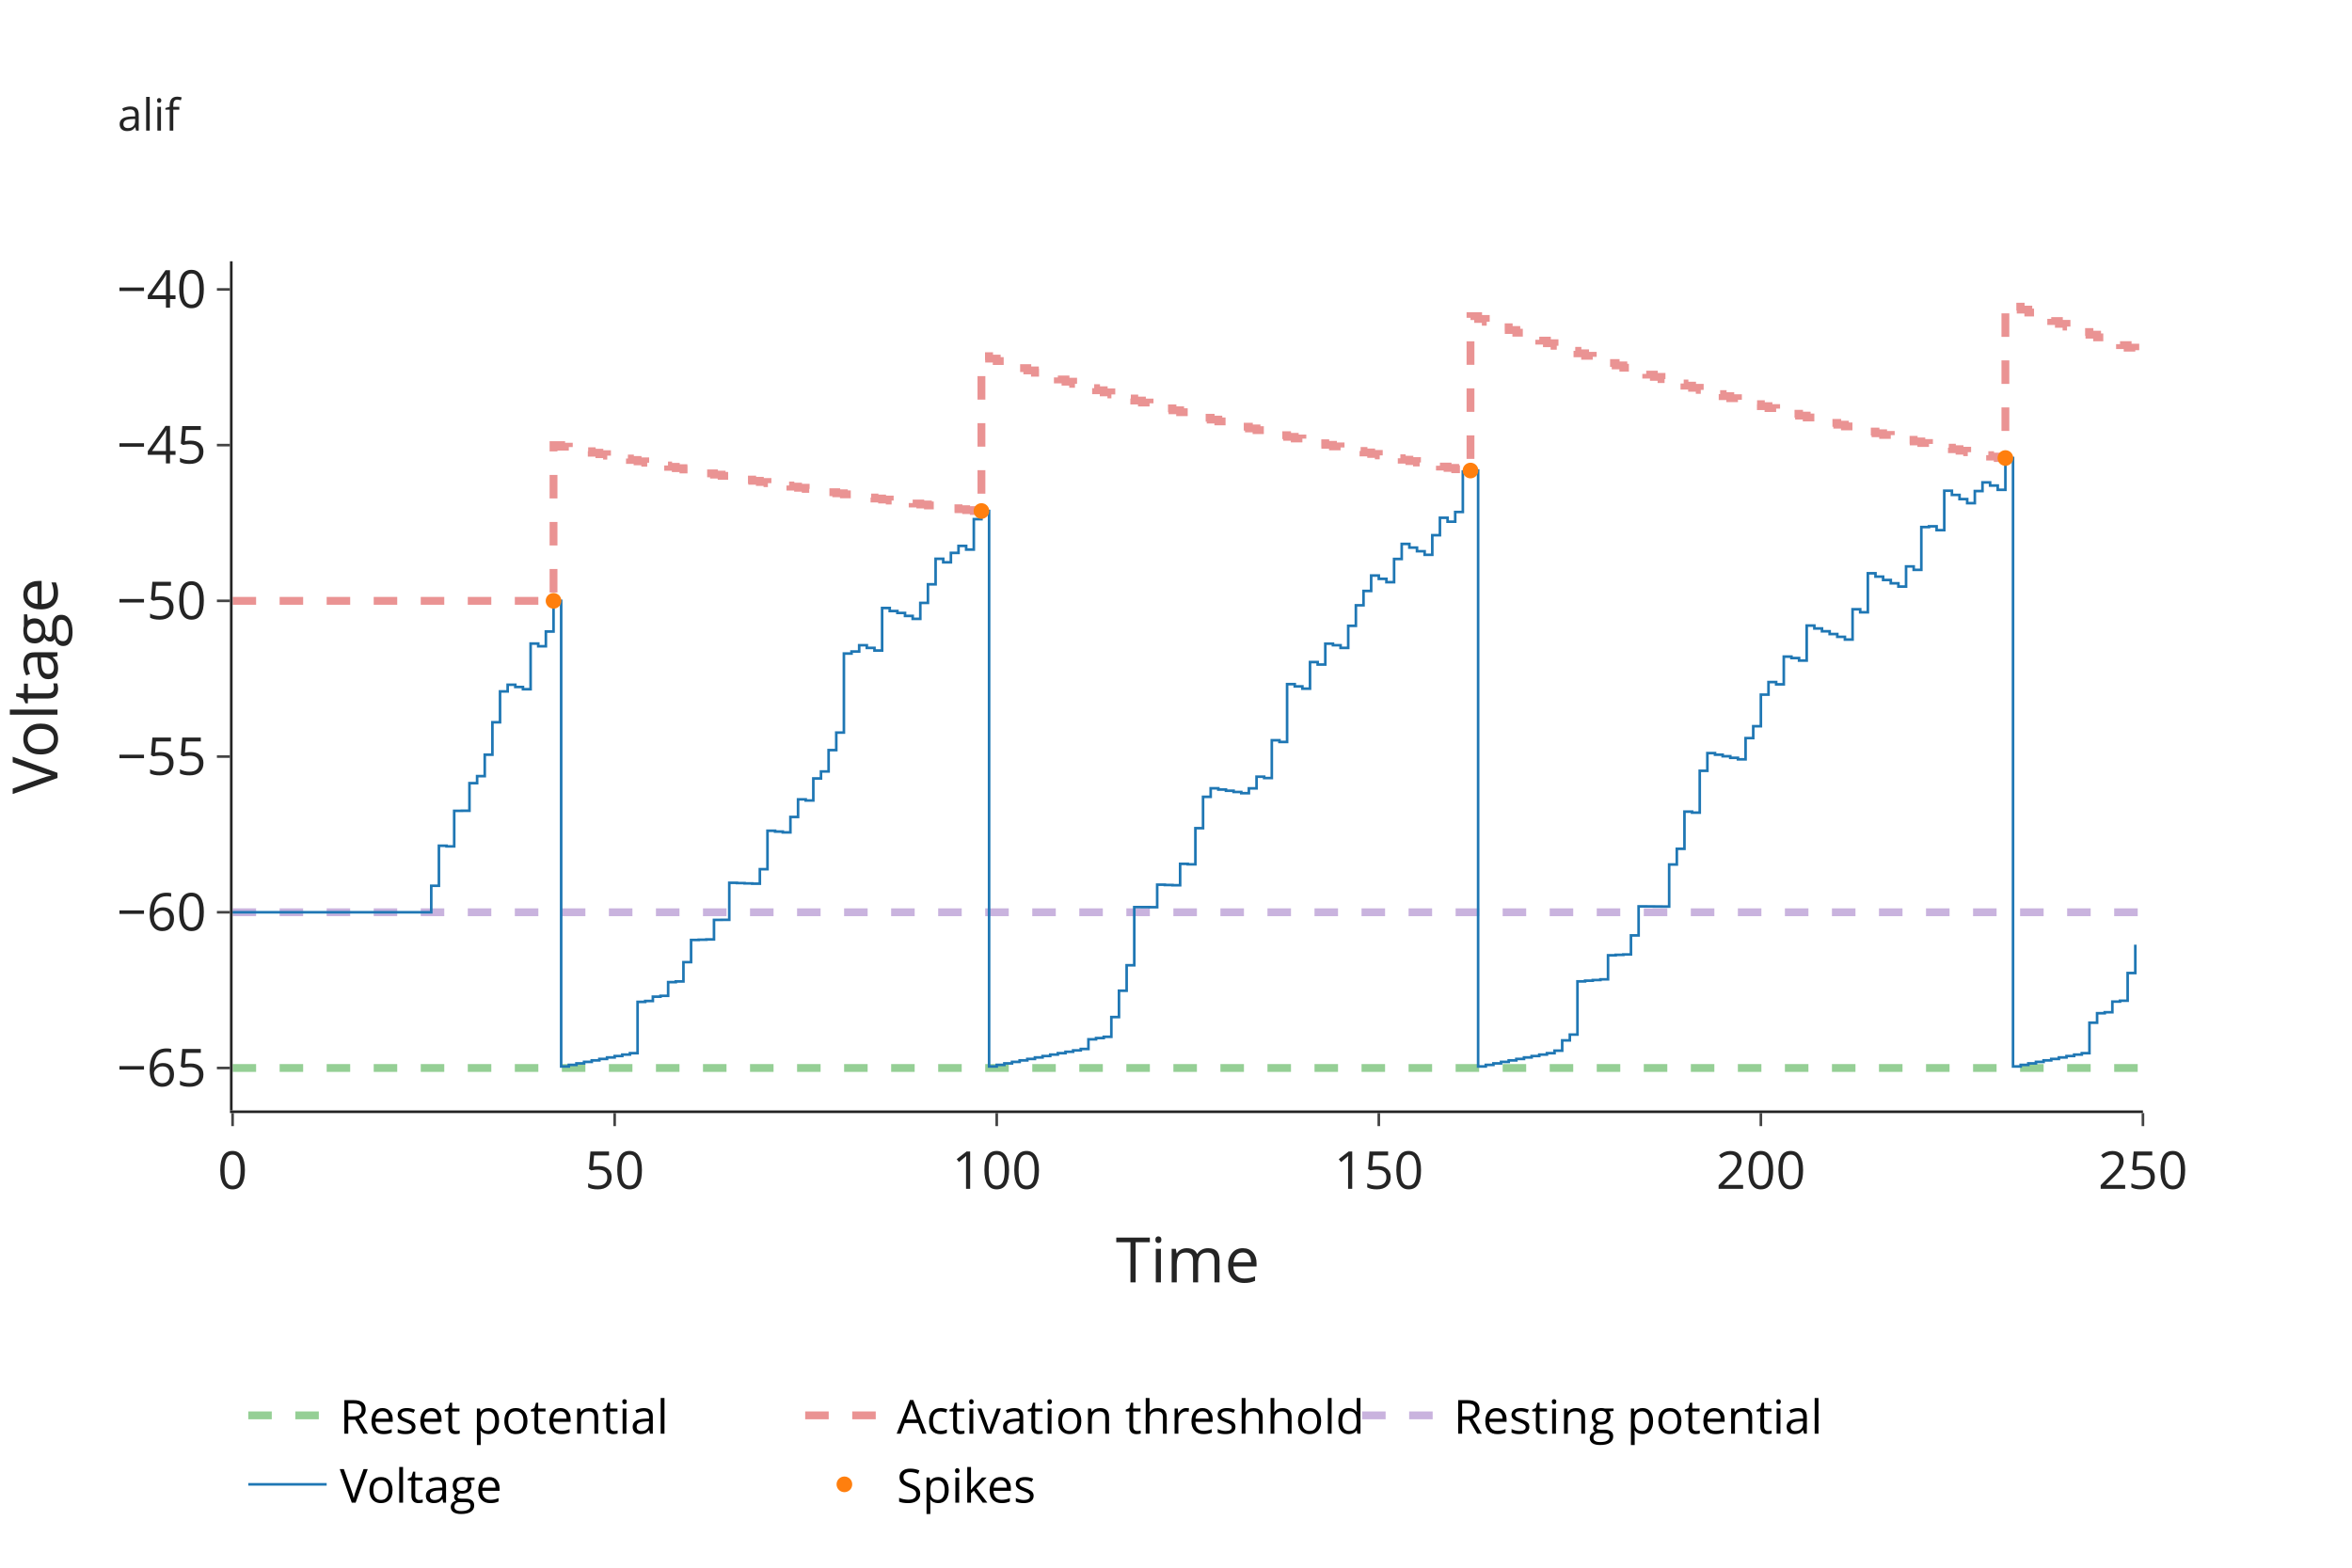
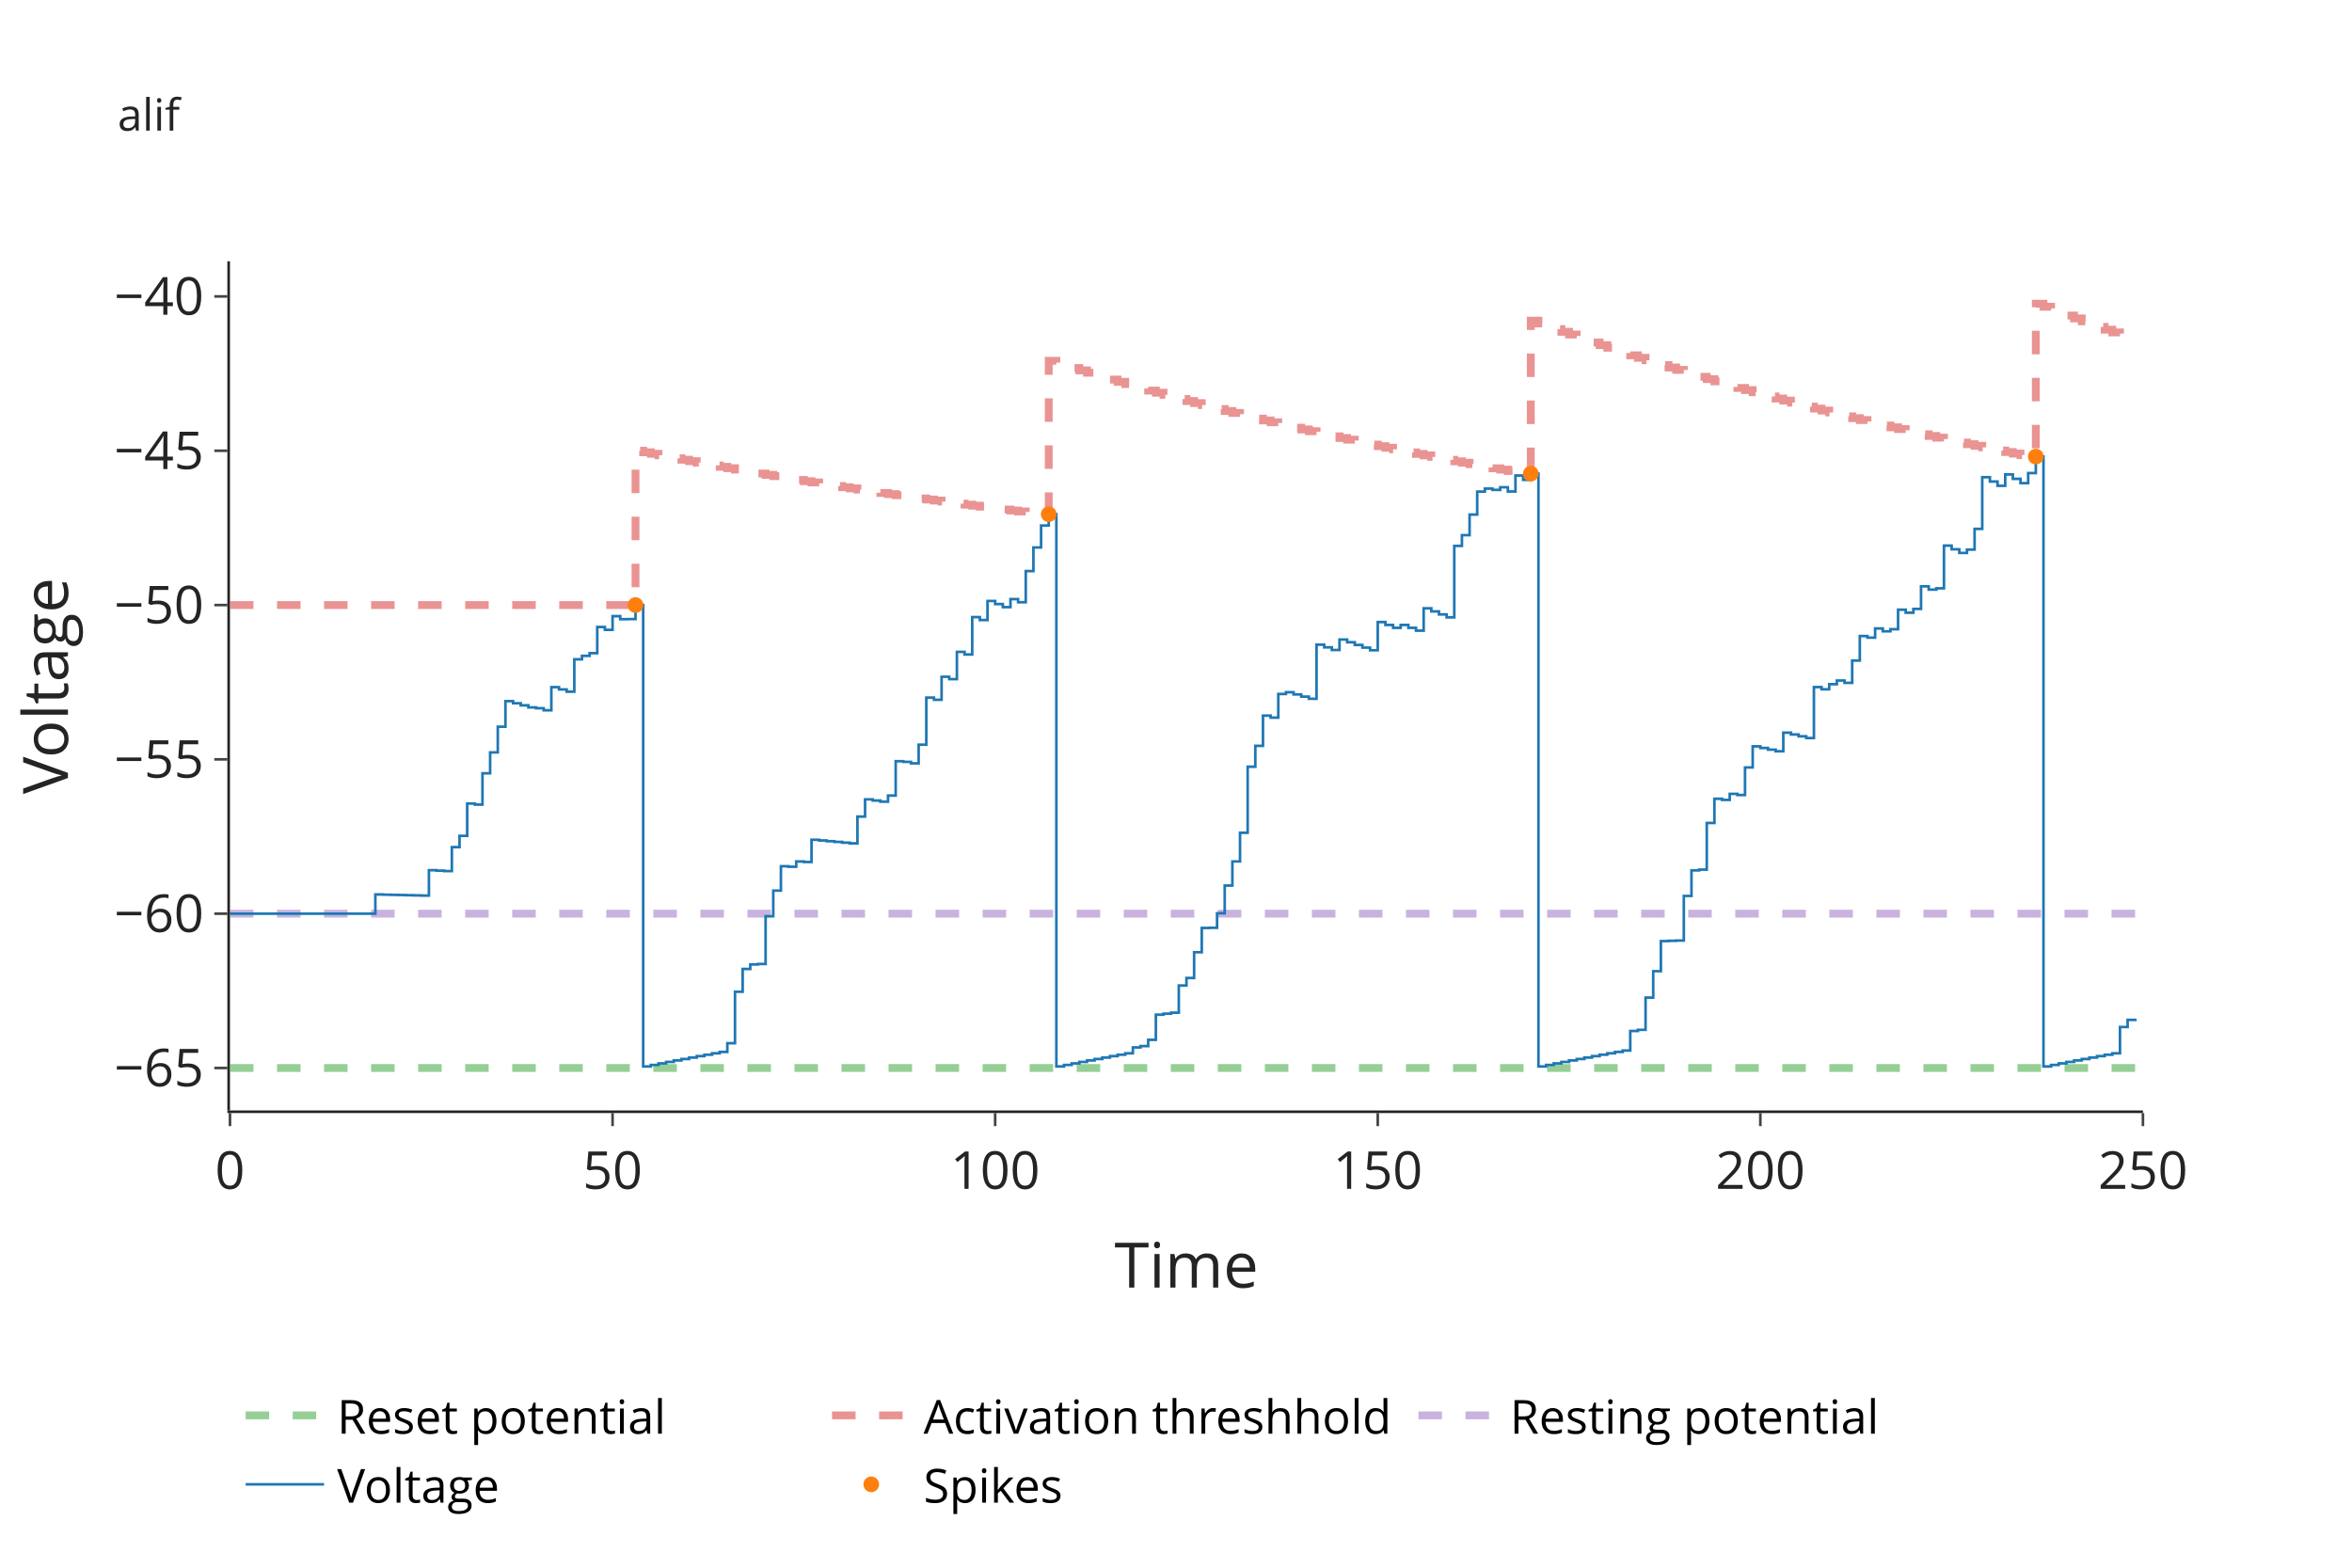
<svg xmlns="http://www.w3.org/2000/svg" class="main-svg" width="900" height="600" style="" viewBox="0 0 900 600">
  <rect x="0" y="0" width="900" height="600" style="fill: rgb(255, 255, 255); fill-opacity: 1;" />
-   <defs id="defs-adb99a">
+   <defs id="defs-6bd52b">
    <g class="clips">
-       <clipPath id="clipadb99axyplot" class="plotclip">
-         <rect width="731" height="325" />
-       </clipPath>
-       <clipPath class="axesclip" id="clipadb99ax">
-         <rect x="89" y="0" width="731" height="600" />
-       </clipPath>
-       <clipPath class="axesclip" id="clipadb99ay">
+       <clipPath id="clip6bd52bxyplot" class="plotclip">
+         <rect width="732" height="325" />
+       </clipPath>
+       <clipPath class="axesclip" id="clip6bd52bx">
+         <rect x="88" y="0" width="732" height="600" />
+       </clipPath>
+       <clipPath class="axesclip" id="clip6bd52by">
        <rect x="0" y="100" width="900" height="325" />
      </clipPath>
-       <clipPath class="axesclip" id="clipadb99axy">
-         <rect x="89" y="100" width="731" height="325" />
+       <clipPath class="axesclip" id="clip6bd52bxy">
+         <rect x="88" y="100" width="732" height="325" />
      </clipPath>
    </g>
    <g class="gradients" />
  </defs>
  <g class="bglayer" />
  <g class="layer-below">
    <g class="imagelayer" />
    <g class="shapelayer" />
  </g>
  <g class="cartesianlayer">
    <g class="subplot xy">
      <g class="layer-subplot">
        <g class="shapelayer" />
        <g class="imagelayer" />
      </g>
      <g class="gridlayer">
        <g class="x" />
        <g class="y" />
      </g>
      <g class="zerolinelayer" />
      <path class="xlines-below" />
      <path class="ylines-below" />
      <g class="overlines-below" />
      <g class="xaxislayer-below" />
      <g class="yaxislayer-below" />
      <g class="overaxes-below" />
-       <g class="plot" transform="translate(89, 100)" clip-path="url('#clipadb99axyplot')">
+       <g class="plot" transform="translate(88,100)" clip-path="url('#clip6bd52bxyplot')">
        <g class="scatterlayer mlayer">
-           <g class="trace scatter tracec9319c" style="stroke-miterlimit: 2; opacity: 0.5;">
-             <g class="fills" />
-             <g class="errorbars" />
-             <g class="lines">
-               <path class="js-line" d="M0,308.75H731V308.75" style="vector-effect: non-scaling-stroke; fill: none; stroke: rgb(44, 160, 44); stroke-opacity: 1; stroke-width: 3px; opacity: 1; stroke-dasharray: 9px, 9px;" />
-             </g>
-             <g class="points" />
-             <g class="text" />
-           </g>
-           <g class="trace scatter tracefd592e" style="stroke-miterlimit: 2; opacity: 0.5;">
-             <g class="fills" />
-             <g class="errorbars" />
-             <g class="lines">
-               <path class="js-line" d="M0,129.96H2.92V129.96H5.85V129.96H8.77V129.96H11.7V129.96H14.62V129.96H17.54V129.96H20.47V129.96H23.39V129.96H26.32V129.96H29.24V129.96H32.16V129.96H35.09V129.96H38.01V129.96H40.94V129.96H43.86V129.96H46.78V129.96H49.71V129.96H52.63V129.96H55.56V129.96H58.48V129.96H61.4V129.96H64.33V129.96H67.25V129.96H70.18V129.96H73.1V129.96H76.02V129.96H78.95V129.96H81.87V129.96H84.8V129.96H87.72V129.96H90.64V129.96H93.57V129.96H96.49V129.96H99.42V129.96H102.34V129.96H105.26V129.96H108.19V129.96H111.11V129.96H114.04V129.96H116.96V129.96H119.88V129.96H122.81V70.36H125.73V70.96H128.66V71.54H131.58V72.13H134.5V72.7H137.43V73.27H140.35V73.83H143.28V74.39H146.2V74.95H149.12V75.49H152.05V76.04H154.97V76.57H157.9V77.1H160.82V77.63H163.74V78.15H166.67V78.67H169.59V79.18H172.52V79.68H175.44V80.18H178.36V80.68H181.29V81.17H184.21V81.65H187.14V82.13H190.06V82.61H192.98V83.08H195.91V83.55H198.83V84.01H201.76V84.47H204.68V84.92H207.6V85.37H210.53V85.81H213.45V86.25H216.38V86.68H219.3V87.11H222.22V87.54H225.15V87.96H228.07V88.38H231V88.79H233.92V89.2H236.84V89.61H239.77V90.01H242.69V90.41H245.62V90.8H248.54V91.19H251.46V91.58H254.39V91.96H257.31V92.34H260.24V92.71H263.16V93.08H266.08V93.45H269.01V93.81H271.93V94.17H274.86V94.53H277.78V94.88H280.7V95.23H283.63V95.58H286.55V36.32H289.48V37.25H292.4V38.18H295.32V39.09H298.25V39.99H301.17V40.89H304.1V41.77H307.02V42.65H309.94V43.52H312.87V44.38H315.79V45.23H318.72V46.08H321.64V46.91H324.56V47.74H327.49V48.55H330.41V49.36H333.34V50.17H336.26V50.96H339.18V51.75H342.11V52.52H345.03V53.3H347.96V54.06H350.88V54.81H353.8V55.56H356.73V56.3H359.65V57.03H362.58V57.76H365.5V58.48H368.42V59.19H371.35V59.89H374.27V60.59H377.2V61.28H380.12V61.96H383.04V62.64H385.97V63.31H388.89V63.97H391.82V64.63H394.74V65.28H397.66V65.92H400.59V66.56H403.51V67.19H406.44V67.82H409.36V68.44H412.28V69.05H415.21V69.65H418.13V70.25H421.06V70.85H423.98V71.44H426.9V72.02H429.83V72.59H432.75V73.17H435.68V73.73H438.6V74.29H441.52V74.84H444.45V75.39H447.37V75.94H450.3V76.47H453.22V77.01H456.14V77.53H459.07V78.05H461.99V78.57H464.92V79.08H467.84V79.59H470.76V80.09H473.69V20.99H476.61V22.07H479.54V23.15H482.46V24.21H485.38V25.26H488.31V26.3H491.23V27.33H494.16V28.36H497.08V29.37H500V30.37H502.93V31.36H505.85V32.34H508.78V33.31H511.7V34.27H514.62V35.22H517.55V36.17H520.47V37.1H523.4V38.02H526.32V38.94H529.24V39.85H532.17V40.74H535.09V41.63H538.02V42.51H540.94V43.38H543.86V44.24H546.79V45.09H549.71V45.94H552.64V46.77H555.56V47.6H558.48V48.42H561.41V49.23H564.33V50.04H567.26V50.83H570.18V51.62H573.1V52.4H576.03V53.17H578.95V53.93H581.88V54.69H584.8V55.44H587.72V56.18H590.65V56.91H593.57V57.64H596.5V58.36H599.42V59.07H602.34V59.78H605.27V60.48H608.19V61.17H611.12V61.85H614.04V62.53H616.96V63.2H619.89V63.87H622.81V64.52H625.74V65.17H628.66V65.82H631.58V66.46H634.51V67.09H637.43V67.71H640.36V68.33H643.28V68.95H646.2V69.55H649.13V70.16H652.05V70.75H654.98V71.34H657.9V71.92H660.82V72.5H663.75V73.07H666.67V73.64H669.6V74.2H672.52V74.75H675.44V75.3H678.37V16.25H681.29V17.38H684.22V18.5H687.14V19.61H690.06V20.71H692.99V21.8H695.91V22.87H698.84V23.94H701.76V24.99H704.68V26.04H707.61V27.07H710.53V28.09H713.46V29.11H716.38V30.11H719.3V31.11H722.23V32.09H725.15V33.06H728.08V34.03" style="vector-effect: non-scaling-stroke; fill: none; stroke: rgb(214, 39, 40); stroke-opacity: 1; stroke-width: 3px; opacity: 1; stroke-dasharray: 9px, 9px;" />
-             </g>
-             <g class="points" />
-             <g class="text" />
-           </g>
-           <g class="trace scatter trace559d9b" style="stroke-miterlimit: 2; opacity: 0.5;">
-             <g class="fills" />
-             <g class="errorbars" />
-             <g class="lines">
-               <path class="js-line" d="M0,249.15H731V249.15" style="vector-effect: non-scaling-stroke; fill: none; stroke: rgb(148, 103, 189); stroke-opacity: 1; stroke-width: 3px; opacity: 1; stroke-dasharray: 9px, 9px;" />
-             </g>
-             <g class="points" />
-             <g class="text" />
-           </g>
-           <g class="trace scatter trace2031aa" style="stroke-miterlimit: 2; opacity: 1;">
-             <g class="fills" />
-             <g class="errorbars" />
-             <g class="lines">
-               <path class="js-line" d="M0,249.15H2.92V249.15H5.85V249.15H8.77V249.15H11.7V249.15H14.62V249.15H17.54V249.15H20.47V249.15H23.39V249.15H26.32V249.15H29.24V249.15H32.16V249.15H35.09V249.15H38.01V249.15H40.94V249.15H43.86V249.15H46.78V249.15H49.71V249.15H52.63V249.15H55.56V249.15H58.48V249.15H61.4V249.15H64.33V249.15H67.25V249.15H70.18V249.15H73.1V249.15H76.02V239.01H78.95V223.69H81.87V223.94H84.8V210.33H87.72V210.29H90.64V199.73H93.57V197.04H96.49V188.84H99.42V176.43H102.34V164.63H105.26V162.07H108.19V162.93H111.11V163.79H114.04V146.32H116.96V147.35H119.88V141.7H122.81V129.96H125.73V308.16H128.66V307.57H131.58V306.99H134.5V306.41H137.43V305.84H140.35V305.28H143.28V304.72H146.2V304.17H149.12V303.62H152.05V303.08H154.97V283.45H157.9V283.11H160.82V281.46H163.74V281.13H166.67V275.89H169.59V275.62H172.52V268.24H175.44V259.75H178.36V259.65H181.29V259.54H184.21V252.07H187.14V252.04H190.06V237.87H192.98V237.98H195.91V238.1H198.83V238.21H201.76V232.67H204.68V217.95H207.6V218.26H210.53V218.57H213.45V212.68H216.38V205.94H219.3V206.37H222.22V197.93H225.15V195.26H228.07V187.08H231V180.38H233.92V150.12H236.84V149.36H239.77V146.95H242.69V147.97H245.62V148.98H248.54V132.71H251.46V133.86H254.39V134.59H257.31V135.73H260.24V136.86H263.16V130.75H266.08V123.63H269.01V113.86H271.93V115.2H274.86V111.61H277.78V108.93H280.7V110.33H283.63V98.7H286.55V95.58H289.48V308.16H292.4V307.57H295.32V306.99H298.25V306.41H301.17V305.84H304.1V305.28H307.02V304.72H309.94V304.17H312.87V303.62H315.79V303.08H318.72V302.54H321.64V302.01H324.56V301.48H327.49V297.78H330.41V297.3H333.34V296.82H336.26V289.26H339.18V279.18H342.11V269.43H345.03V247.17H347.96V247.19H350.88V247.21H353.8V238.6H356.73V238.71H359.65V238.81H362.58V230.62H365.5V230.8H368.42V216.97H371.35V204.96H374.27V201.7H377.2V202.18H380.12V202.64H383.04V203.11H385.97V203.57H388.89V201.72H391.82V197.26H394.74V197.78H397.66V183.32H400.59V183.97H403.51V161.84H406.44V162.71H409.36V163.57H412.28V153.39H415.21V154.34H418.13V146.35H421.06V146.95H423.98V147.96H426.9V139.52H429.83V131.66H432.75V126.17H435.68V120.27H438.6V121.55H441.52V122.82H444.45V113.94H447.37V108.18H450.3V109.58H453.22V110.97H456.14V112.34H459.07V104.84H461.99V98.16H464.92V99.67H467.84V95.95H470.76V80.46H473.69V80.09H476.61V308.16H479.54V307.57H482.46V306.99H485.38V306.41H488.31V305.84H491.23V305.28H494.16V304.72H497.08V304.17H500V303.62H502.93V303.08H505.85V302.12H508.78V298.18H511.7V295.96H514.62V275.6H517.55V275.34H520.47V275.08H523.4V274.82H526.32V265.61H529.24V265.45H532.17V265.29H535.09V258.01H538.02V246.89H540.94V246.91H543.86V246.94H546.79V246.96H549.71V230.87H552.64V224.86H555.56V210.63H558.48V211.02H561.41V195.01H564.33V188.24H567.26V188.84H570.18V189.44H573.1V190.04H576.03V190.62H578.95V182.49H581.88V177.95H584.8V165.86H587.72V161.04H590.65V161.92H593.57V151.31H596.5V151.85H599.42V152.82H602.34V139.42H605.27V140.52H608.19V141.6H611.12V142.67H614.04V143.73H616.96V144.78H619.89V133.18H622.81V134.33H625.74V119.4H628.66V120.69H631.58V121.97H634.51V123.24H637.43V124.49H640.36V116.78H643.28V118.1H646.2V101.72H649.13V101.44H652.05V102.91H654.98V87.81H657.9V89.42H660.82V91.01H663.75V92.58H666.67V87.95H669.6V84.63H672.52V85.84H675.44V87.47H678.37V75.3H681.29V308.16H684.22V307.57H687.14V306.99H690.06V306.41H692.99V305.84H695.91V305.28H698.84V304.72H701.76V304.17H704.68V303.62H707.61V303.08H710.53V291.41H713.46V287.8H716.38V287.42H719.3V283.34H722.23V283H725.15V272.41H728.08V261.56" style="vector-effect: non-scaling-stroke; fill: none; stroke: rgb(31, 119, 180); stroke-opacity: 1; stroke-width: 1px; opacity: 1;" />
-             </g>
-             <g class="points" />
-             <g class="text" />
-           </g>
-           <g class="trace scatter trace1a3573" style="stroke-miterlimit: 2; opacity: 1;">
+           <g class="trace scatter trace8cfdb9" style="stroke-miterlimit: 2; opacity: 0.5;">
+             <g class="fills" />
+             <g class="errorbars" />
+             <g class="lines">
+               <path class="js-line" d="M0,308.75H732V308.75" style="vector-effect: non-scaling-stroke; fill: none; stroke: rgb(44, 160, 44); stroke-opacity: 1; stroke-width: 3px; opacity: 1; stroke-dasharray: 9px, 9px;" />
+             </g>
+             <g class="points" />
+             <g class="text" />
+           </g>
+           <g class="trace scatter tracedf2c01" style="stroke-miterlimit: 2; opacity: 0.5;">
+             <g class="fills" />
+             <g class="errorbars" />
+             <g class="lines">
+               <path class="js-line" d="M0,131.57H2.93V131.57H5.86V131.57H8.78V131.57H11.71V131.57H14.64V131.57H17.57V131.57H20.5V131.57H23.42V131.57H26.35V131.57H29.28V131.57H32.21V131.57H35.14V131.57H38.06V131.57H40.99V131.57H43.92V131.57H46.85V131.57H49.78V131.57H52.7V131.57H55.63V131.57H58.56V131.57H61.49V131.57H64.42V131.57H67.34V131.57H70.27V131.57H73.2V131.57H76.13V131.57H79.06V131.57H81.98V131.57H84.91V131.57H87.84V131.57H90.77V131.57H93.7V131.57H96.62V131.57H99.55V131.57H102.48V131.57H105.41V131.57H108.34V131.57H111.26V131.57H114.19V131.57H117.12V131.57H120.05V131.57H122.98V131.57H125.9V131.57H128.83V131.57H131.76V131.57H134.69V131.57H137.62V131.57H140.54V131.57H143.47V131.57H146.4V131.57H149.33V131.57H152.26V131.57H155.18V72.51H158.11V73.1H161.04V73.68H163.97V74.25H166.9V74.82H169.82V75.39H172.75V75.95H175.68V76.5H178.61V77.05H181.54V77.59H184.46V78.13H187.39V78.66H190.32V79.19H193.25V79.71H196.18V80.22H199.1V80.73H202.03V81.24H204.96V81.74H207.89V82.24H210.82V82.73H213.74V83.21H216.67V83.69H219.6V84.17H222.53V84.64H225.46V85.11H228.38V85.57H231.31V86.03H234.24V86.48H237.17V86.93H240.1V87.38H243.02V87.81H245.95V88.25H248.88V88.68H251.81V89.11H254.74V89.53H257.66V89.95H260.59V90.36H263.52V90.77H266.45V91.18H269.38V91.58H272.3V91.98H275.23V92.37H278.16V92.76H281.09V93.15H284.02V93.53H286.94V93.91H289.87V94.28H292.8V94.66H295.73V95.02H298.66V95.39H301.58V95.75H304.51V96.1H307.44V96.46H310.37V96.8H313.3V38.09H316.22V39.02H319.15V39.94H322.08V40.85H325.01V41.76H327.94V42.65H330.86V43.53H333.79V44.41H336.72V45.28H339.65V46.14H342.58V46.99H345.5V47.83H348.43V48.66H351.36V49.49H354.29V50.3H357.22V51.11H360.14V51.91H363.07V52.7H366V53.49H368.93V54.27H371.86V55.03H374.78V55.8H377.71V56.55H380.64V57.3H383.57V58.04H386.5V58.77H389.42V59.49H392.35V60.21H395.28V60.92H398.21V61.62H401.14V62.32H404.06V63.01H406.99V63.69H409.92V64.36H412.85V65.03H415.78V65.7H418.7V66.35H421.63V67H424.56V67.64H427.49V68.28H430.42V68.91H433.34V69.53H436.27V70.15H439.2V70.76H442.13V71.36H445.06V71.96H447.98V72.56H450.91V73.14H453.84V73.73H456.77V74.3H459.7V74.87H462.62V75.43H465.55V75.99H468.48V76.55H471.41V77.09H474.34V77.64H477.26V78.17H480.19V78.7H483.12V79.23H486.05V79.75H488.98V80.27H491.9V80.78H494.83V81.28H497.76V22.72H500.69V23.8H503.62V24.88H506.54V25.94H509.47V26.99H512.4V28.03H515.33V29.06H518.26V30.08H521.18V31.09H524.11V32.09H527.04V33.08H529.97V34.06H532.9V35.03H535.82V35.99H538.75V36.94H541.68V37.88H544.61V38.82H547.54V39.74H550.46V40.65H553.39V41.56H556.32V42.45H559.25V43.34H562.18V44.22H565.1V45.09H568.03V45.95H570.96V46.8H573.89V47.64H576.82V48.48H579.74V49.3H582.67V50.12H585.6V50.93H588.53V51.74H591.46V52.53H594.38V53.32H597.31V54.09H600.24V54.87H603.17V55.63H606.1V56.38H609.02V57.13H611.95V57.87H614.88V58.61H617.81V59.33H620.74V60.05H623.66V60.76H626.59V61.47H629.52V62.16H632.45V62.86H635.38V63.54H638.3V64.22H641.23V64.89H644.16V65.55H647.09V66.21H650.02V66.86H652.94V67.5H655.87V68.14H658.8V68.77H661.73V69.39H664.66V70.01H667.58V70.63H670.51V71.23H673.44V71.83H676.37V72.43H679.3V73.01H682.22V73.6H685.15V74.17H688.08V74.75H691.01V16.25H693.94V17.4H696.86V18.53H699.79V19.66H702.72V20.77H705.65V21.87H708.58V22.97H711.5V24.05H714.43V25.12H717.36V26.18H720.29V27.22H723.22V28.26H726.14V29.29H729.07V30.31" style="vector-effect: non-scaling-stroke; fill: none; stroke: rgb(214, 39, 40); stroke-opacity: 1; stroke-width: 3px; opacity: 1; stroke-dasharray: 9px, 9px;" />
+             </g>
+             <g class="points" />
+             <g class="text" />
+           </g>
+           <g class="trace scatter trace553b61" style="stroke-miterlimit: 2; opacity: 0.5;">
+             <g class="fills" />
+             <g class="errorbars" />
+             <g class="lines">
+               <path class="js-line" d="M0,249.69H732V249.69" style="vector-effect: non-scaling-stroke; fill: none; stroke: rgb(148, 103, 189); stroke-opacity: 1; stroke-width: 3px; opacity: 1; stroke-dasharray: 9px, 9px;" />
+             </g>
+             <g class="points" />
+             <g class="text" />
+           </g>
+           <g class="trace scatter trace69187c" style="stroke-miterlimit: 2; opacity: 1;">
+             <g class="fills" />
+             <g class="errorbars" />
+             <g class="lines">
+               <path class="js-line" d="M0,249.69H2.93V249.69H5.86V249.69H8.78V249.69H11.71V249.69H14.64V249.69H17.57V249.69H20.5V249.69H23.42V249.69H26.35V249.69H29.28V249.69H32.21V249.69H35.14V249.69H38.06V249.69H40.99V249.69H43.92V249.69H46.85V249.69H49.78V249.69H52.7V249.69H55.63V242.34H58.56V242.42H61.49V242.49H64.42V242.56H67.34V242.63H70.27V242.7H73.2V242.77H76.13V233.05H79.06V233.21H81.98V233.38H84.91V224.22H87.84V219.91H90.77V207.53H93.7V207.95H96.62V195.97H99.55V187.96H102.48V178.14H105.41V168.34H108.34V169.15H111.26V169.95H114.19V170.74H117.12V171.06H120.05V171.84H122.98V163H125.9V163.87H128.83V164.72H131.76V152.34H134.69V151.01H137.62V149.99H140.54V139.97H143.47V141.06H146.4V135.83H149.33V136.97H152.26V136.94H155.18V131.57H158.11V308.16H161.04V307.58H163.97V307H166.9V306.43H169.82V305.87H172.75V305.31H175.68V304.76H178.61V304.21H181.54V303.67H184.46V303.13H187.39V302.6H190.32V299.27H193.25V279.57H196.18V270.84H199.1V269.13H202.03V268.94H204.96V250.66H207.89V240.86H210.82V231.54H213.74V231.72H216.67V229.71H219.6V229.9H222.53V221.4H225.46V221.68H228.38V221.96H231.31V222.23H234.24V222.51H237.17V222.78H240.1V212.53H243.02V205.94H245.95V206.38H248.88V206.81H251.81V204.49H254.74V191.33H257.66V191.59H260.59V192.16H263.52V185.01H266.45V167H269.38V167.83H272.3V159.02H275.23V159.93H278.16V149.49H281.09V150.49H284.02V136.18H286.94V137.31H289.87V130H292.8V131.19H295.73V132.37H298.66V129.29H301.58V130.49H304.51V118.57H307.44V109.53H310.37V101.13H313.3V96.8H316.22V308.16H319.15V307.58H322.08V307H325.01V306.43H327.94V305.87H330.86V305.31H333.79V304.76H336.72V304.21H339.65V303.67H342.58V303.13H345.5V300.87H348.43V300.36H351.36V297.97H354.29V288.34H357.22V287.96H360.14V287.58H363.07V277.18H366V274.31H368.93V264.45H371.86V255.15H374.78V255.09H377.71V249.54H380.64V238.92H383.57V229.7H386.5V218.72H389.42V193.44H392.35V185.46H395.28V173.89H398.21V174.65H401.14V165.6H404.06V164.94H406.99V165.78H409.92V166.61H412.85V167.44H415.78V146.73H418.7V147.76H421.63V148.77H424.56V144.76H427.49V145.8H430.42V146.84H433.34V147.86H436.27V148.87H439.2V138.08H442.13V139.19H445.06V140.29H447.98V139.18H450.91V140.28H453.84V141.37H456.77V132.83H459.7V134H462.62V135.15H465.55V136.29H468.48V108.93H471.41V104.83H474.34V96.95H477.26V88.15H480.19V87.01H483.12V87.48H486.05V86.49H488.98V88.11H491.9V81.99H494.83V83.66H497.76V81.28H500.69V308.16H503.62V307.58H506.54V307H509.47V306.43H512.4V305.87H515.33V305.31H518.26V304.76H521.18V304.21H524.11V303.67H527.04V303.13H529.97V302.6H532.9V302.07H535.82V294.59H538.75V294.14H541.68V281.82H544.61V271.7H547.54V260.18H550.46V260.08H553.39V259.97H556.32V242.9H559.25V233.13H562.18V232.83H565.1V214.98H568.03V205.71H570.96V206.14H573.89V203.83H576.82V204.28H579.74V193.72H582.67V185.64H585.6V186.28H588.53V186.91H591.46V187.53H594.38V180.42H597.31V181.11H600.24V181.8H603.17V182.47H606.1V162.96H609.02V163.82H611.95V161.87H614.88V160.46H617.81V161.35H620.74V152.82H623.66V143.44H626.59V144.04H629.52V140.53H632.45V141.62H635.38V140.81H638.3V133.35H641.23V134.5H644.16V133.05H647.09V124.41H650.02V125.66H652.94V125.17H655.87V108.83H658.8V110.23H661.73V111.62H664.66V110.35H667.58V102.41H670.51V82.64H673.44V84.3H676.37V85.94H679.3V81.58H682.22V83.26H685.15V84.91H688.08V81.05H691.01V74.75H693.94V308.16H696.86V307.58H699.79V307H702.72V306.43H705.65V305.87H708.58V305.31H711.5V304.76H714.43V304.21H717.36V303.67H720.29V303.13H723.22V293.06H726.14V290.33H729.07V289.93" style="vector-effect: non-scaling-stroke; fill: none; stroke: rgb(31, 119, 180); stroke-opacity: 1; stroke-width: 1px; opacity: 1;" />
+             </g>
+             <g class="points" />
+             <g class="text" />
+           </g>
+           <g class="trace scatter traceeafbed" style="stroke-miterlimit: 2; opacity: 1;">
            <g class="fills" />
            <g class="errorbars" />
            <g class="lines" />
            <g class="points">
-               <path class="point" transform="translate(122.81,129.96)" d="M3,0A3,3 0 1,1 0,-3A3,3 0 0,1 3,0Z" style="opacity: 1; stroke-width: 0px; fill: rgb(255, 127, 14); fill-opacity: 1;" />
-               <path class="point" transform="translate(286.55,95.58)" d="M3,0A3,3 0 1,1 0,-3A3,3 0 0,1 3,0Z" style="opacity: 1; stroke-width: 0px; fill: rgb(255, 127, 14); fill-opacity: 1;" />
-               <path class="point" transform="translate(473.69,80.09)" d="M3,0A3,3 0 1,1 0,-3A3,3 0 0,1 3,0Z" style="opacity: 1; stroke-width: 0px; fill: rgb(255, 127, 14); fill-opacity: 1;" />
-               <path class="point" transform="translate(678.37,75.3)" d="M3,0A3,3 0 1,1 0,-3A3,3 0 0,1 3,0Z" style="opacity: 1; stroke-width: 0px; fill: rgb(255, 127, 14); fill-opacity: 1;" />
+               <path class="point" transform="translate(155.18,131.57)" d="M3,0A3,3 0 1,1 0,-3A3,3 0 0,1 3,0Z" style="opacity: 1; stroke-width: 0px; fill: rgb(255, 127, 14); fill-opacity: 1;" />
+               <path class="point" transform="translate(313.3,96.8)" d="M3,0A3,3 0 1,1 0,-3A3,3 0 0,1 3,0Z" style="opacity: 1; stroke-width: 0px; fill: rgb(255, 127, 14); fill-opacity: 1;" />
+               <path class="point" transform="translate(497.76,81.28)" d="M3,0A3,3 0 1,1 0,-3A3,3 0 0,1 3,0Z" style="opacity: 1; stroke-width: 0px; fill: rgb(255, 127, 14); fill-opacity: 1;" />
+               <path class="point" transform="translate(691.01,74.75)" d="M3,0A3,3 0 1,1 0,-3A3,3 0 0,1 3,0Z" style="opacity: 1; stroke-width: 0px; fill: rgb(255, 127, 14); fill-opacity: 1;" />
            </g>
            <g class="text" />
          </g>
        </g>
      </g>
      <g class="overplot" />
-       <path class="xlines-above crisp" d="M88,425.5H820" style="fill: none; stroke-width: 1px; stroke: rgb(36, 36, 36); stroke-opacity: 1;" />
-       <path class="ylines-above crisp" d="M88.5,100V425" style="fill: none; stroke-width: 1px; stroke: rgb(36, 36, 36); stroke-opacity: 1;" />
+       <path class="xlines-above crisp" d="M87,425.5H820" style="fill: none; stroke-width: 1px; stroke: rgb(36, 36, 36); stroke-opacity: 1;" />
+       <path class="ylines-above crisp" d="M87.5,100V425" style="fill: none; stroke-width: 1px; stroke: rgb(36, 36, 36); stroke-opacity: 1;" />
      <g class="overlines-above" />
      <g class="xaxislayer-above">
-         <path class="xtick ticks crisp" d="M0,426v5" transform="translate(89,0)" style="stroke: rgb(68, 68, 68); stroke-opacity: 1; stroke-width: 1px;" />
-         <path class="xtick ticks crisp" d="M0,426v5" transform="translate(235.2,0)" style="stroke: rgb(68, 68, 68); stroke-opacity: 1; stroke-width: 1px;" />
-         <path class="xtick ticks crisp" d="M0,426v5" transform="translate(381.4,0)" style="stroke: rgb(68, 68, 68); stroke-opacity: 1; stroke-width: 1px;" />
-         <path class="xtick ticks crisp" d="M0,426v5" transform="translate(527.6,0)" style="stroke: rgb(68, 68, 68); stroke-opacity: 1; stroke-width: 1px;" />
-         <path class="xtick ticks crisp" d="M0,426v5" transform="translate(673.8,0)" style="stroke: rgb(68, 68, 68); stroke-opacity: 1; stroke-width: 1px;" />
+         <path class="xtick ticks crisp" d="M0,426v5" transform="translate(88,0)" style="stroke: rgb(68, 68, 68); stroke-opacity: 1; stroke-width: 1px;" />
+         <path class="xtick ticks crisp" d="M0,426v5" transform="translate(234.4,0)" style="stroke: rgb(68, 68, 68); stroke-opacity: 1; stroke-width: 1px;" />
+         <path class="xtick ticks crisp" d="M0,426v5" transform="translate(380.8,0)" style="stroke: rgb(68, 68, 68); stroke-opacity: 1; stroke-width: 1px;" />
+         <path class="xtick ticks crisp" d="M0,426v5" transform="translate(527.2,0)" style="stroke: rgb(68, 68, 68); stroke-opacity: 1; stroke-width: 1px;" />
+         <path class="xtick ticks crisp" d="M0,426v5" transform="translate(673.6,0)" style="stroke: rgb(68, 68, 68); stroke-opacity: 1; stroke-width: 1px;" />
        <path class="xtick ticks crisp" d="M0,426v5" transform="translate(820,0)" style="stroke: rgb(68, 68, 68); stroke-opacity: 1; stroke-width: 1px;" />
        <g class="xtick">
-           <text text-anchor="middle" x="0" y="455" transform="translate(89,0)" style="font-family: 'Open Sans', verdana, arial, sans-serif; font-size: 20px; fill: rgb(36, 36, 36); fill-opacity: 1; white-space: pre;">0</text>
-         </g>
-         <g class="xtick">
-           <text text-anchor="middle" x="0" y="455" transform="translate(235.2,0)" style="font-family: 'Open Sans', verdana, arial, sans-serif; font-size: 20px; fill: rgb(36, 36, 36); fill-opacity: 1; white-space: pre;">50</text>
-         </g>
-         <g class="xtick">
-           <text text-anchor="middle" x="0" y="455" transform="translate(381.4,0)" style="font-family: 'Open Sans', verdana, arial, sans-serif; font-size: 20px; fill: rgb(36, 36, 36); fill-opacity: 1; white-space: pre;">100</text>
-         </g>
-         <g class="xtick">
-           <text text-anchor="middle" x="0" y="455" transform="translate(527.6,0)" style="font-family: 'Open Sans', verdana, arial, sans-serif; font-size: 20px; fill: rgb(36, 36, 36); fill-opacity: 1; white-space: pre;">150</text>
-         </g>
-         <g class="xtick">
-           <text text-anchor="middle" x="0" y="455" transform="translate(673.8,0)" style="font-family: 'Open Sans', verdana, arial, sans-serif; font-size: 20px; fill: rgb(36, 36, 36); fill-opacity: 1; white-space: pre;">200</text>
+           <text text-anchor="middle" x="0" y="455" transform="translate(88,0)" style="font-family: 'Open Sans', verdana, arial, sans-serif; font-size: 20px; fill: rgb(36, 36, 36); fill-opacity: 1; white-space: pre;">0</text>
+         </g>
+         <g class="xtick">
+           <text text-anchor="middle" x="0" y="455" transform="translate(234.4,0)" style="font-family: 'Open Sans', verdana, arial, sans-serif; font-size: 20px; fill: rgb(36, 36, 36); fill-opacity: 1; white-space: pre;">50</text>
+         </g>
+         <g class="xtick">
+           <text text-anchor="middle" x="0" y="455" transform="translate(380.8,0)" style="font-family: 'Open Sans', verdana, arial, sans-serif; font-size: 20px; fill: rgb(36, 36, 36); fill-opacity: 1; white-space: pre;">100</text>
+         </g>
+         <g class="xtick">
+           <text text-anchor="middle" x="0" y="455" transform="translate(527.2,0)" style="font-family: 'Open Sans', verdana, arial, sans-serif; font-size: 20px; fill: rgb(36, 36, 36); fill-opacity: 1; white-space: pre;">150</text>
+         </g>
+         <g class="xtick">
+           <text text-anchor="middle" x="0" y="455" transform="translate(673.6,0)" style="font-family: 'Open Sans', verdana, arial, sans-serif; font-size: 20px; fill: rgb(36, 36, 36); fill-opacity: 1; white-space: pre;">200</text>
        </g>
        <g class="xtick">
          <text text-anchor="middle" x="0" y="455" transform="translate(820,0)" style="font-family: 'Open Sans', verdana, arial, sans-serif; font-size: 20px; fill: rgb(36, 36, 36); fill-opacity: 1; white-space: pre;">250</text>
        </g>
      </g>
      <g class="yaxislayer-above">
-         <path class="ytick ticks crisp" d="M88,0h-5" transform="translate(0,408.75)" style="stroke: rgb(68, 68, 68); stroke-opacity: 1; stroke-width: 1px;" />
-         <path class="ytick ticks crisp" d="M88,0h-5" transform="translate(0,349.15)" style="stroke: rgb(68, 68, 68); stroke-opacity: 1; stroke-width: 1px;" />
-         <path class="ytick ticks crisp" d="M88,0h-5" transform="translate(0,289.56)" style="stroke: rgb(68, 68, 68); stroke-opacity: 1; stroke-width: 1px;" />
-         <path class="ytick ticks crisp" d="M88,0h-5" transform="translate(0,229.96)" style="stroke: rgb(68, 68, 68); stroke-opacity: 1; stroke-width: 1px;" />
-         <path class="ytick ticks crisp" d="M88,0h-5" transform="translate(0,170.36)" style="stroke: rgb(68, 68, 68); stroke-opacity: 1; stroke-width: 1px;" />
-         <path class="ytick ticks crisp" d="M88,0h-5" transform="translate(0,110.77)" style="stroke: rgb(68, 68, 68); stroke-opacity: 1; stroke-width: 1px;" />
-         <g class="ytick">
-           <text text-anchor="end" x="79" y="7" transform="translate(0,408.75)" style="font-family: 'Open Sans', verdana, arial, sans-serif; font-size: 20px; fill: rgb(36, 36, 36); fill-opacity: 1; white-space: pre;">−65</text>
-         </g>
-         <g class="ytick">
-           <text text-anchor="end" x="79" y="7" transform="translate(0,349.15)" style="font-family: 'Open Sans', verdana, arial, sans-serif; font-size: 20px; fill: rgb(36, 36, 36); fill-opacity: 1; white-space: pre;">−60</text>
-         </g>
-         <g class="ytick">
-           <text text-anchor="end" x="79" y="7" transform="translate(0,289.56)" style="font-family: 'Open Sans', verdana, arial, sans-serif; font-size: 20px; fill: rgb(36, 36, 36); fill-opacity: 1; white-space: pre;">−55</text>
-         </g>
-         <g class="ytick">
-           <text text-anchor="end" x="79" y="7" transform="translate(0,229.96)" style="font-family: 'Open Sans', verdana, arial, sans-serif; font-size: 20px; fill: rgb(36, 36, 36); fill-opacity: 1; white-space: pre;">−50</text>
-         </g>
-         <g class="ytick">
-           <text text-anchor="end" x="79" y="7" transform="translate(0,170.36)" style="font-family: 'Open Sans', verdana, arial, sans-serif; font-size: 20px; fill: rgb(36, 36, 36); fill-opacity: 1; white-space: pre;">−45</text>
-         </g>
-         <g class="ytick">
-           <text text-anchor="end" x="79" y="7" transform="translate(0,110.77)" style="font-family: 'Open Sans', verdana, arial, sans-serif; font-size: 20px; fill: rgb(36, 36, 36); fill-opacity: 1; white-space: pre;">−40</text>
+         <path class="ytick ticks crisp" d="M87,0h-5" transform="translate(0,408.75)" style="stroke: rgb(68, 68, 68); stroke-opacity: 1; stroke-width: 1px;" />
+         <path class="ytick ticks crisp" d="M87,0h-5" transform="translate(0,349.69)" style="stroke: rgb(68, 68, 68); stroke-opacity: 1; stroke-width: 1px;" />
+         <path class="ytick ticks crisp" d="M87,0h-5" transform="translate(0,290.63)" style="stroke: rgb(68, 68, 68); stroke-opacity: 1; stroke-width: 1px;" />
+         <path class="ytick ticks crisp" d="M87,0h-5" transform="translate(0,231.57)" style="stroke: rgb(68, 68, 68); stroke-opacity: 1; stroke-width: 1px;" />
+         <path class="ytick ticks crisp" d="M87,0h-5" transform="translate(0,172.51)" style="stroke: rgb(68, 68, 68); stroke-opacity: 1; stroke-width: 1px;" />
+         <path class="ytick ticks crisp" d="M87,0h-5" transform="translate(0,113.45)" style="stroke: rgb(68, 68, 68); stroke-opacity: 1; stroke-width: 1px;" />
+         <g class="ytick">
+           <text text-anchor="end" x="78" y="7" transform="translate(0,408.75)" style="font-family: 'Open Sans', verdana, arial, sans-serif; font-size: 20px; fill: rgb(36, 36, 36); fill-opacity: 1; white-space: pre;">−65</text>
+         </g>
+         <g class="ytick">
+           <text text-anchor="end" x="78" y="7" transform="translate(0,349.69)" style="font-family: 'Open Sans', verdana, arial, sans-serif; font-size: 20px; fill: rgb(36, 36, 36); fill-opacity: 1; white-space: pre;">−60</text>
+         </g>
+         <g class="ytick">
+           <text text-anchor="end" x="78" y="7" transform="translate(0,290.63)" style="font-family: 'Open Sans', verdana, arial, sans-serif; font-size: 20px; fill: rgb(36, 36, 36); fill-opacity: 1; white-space: pre;">−55</text>
+         </g>
+         <g class="ytick">
+           <text text-anchor="end" x="78" y="7" transform="translate(0,231.57)" style="font-family: 'Open Sans', verdana, arial, sans-serif; font-size: 20px; fill: rgb(36, 36, 36); fill-opacity: 1; white-space: pre;">−50</text>
+         </g>
+         <g class="ytick">
+           <text text-anchor="end" x="78" y="7" transform="translate(0,172.51)" style="font-family: 'Open Sans', verdana, arial, sans-serif; font-size: 20px; fill: rgb(36, 36, 36); fill-opacity: 1; white-space: pre;">−45</text>
+         </g>
+         <g class="ytick">
+           <text text-anchor="end" x="78" y="7" transform="translate(0,113.45)" style="font-family: 'Open Sans', verdana, arial, sans-serif; font-size: 20px; fill: rgb(36, 36, 36); fill-opacity: 1; white-space: pre;">−40</text>
        </g>
      </g>
      <g class="overaxes-above" />
    </g>
  </g>
  <g class="polarlayer" />
  <g class="ternarylayer" />
  <g class="geolayer" />
  <g class="funnelarealayer" />
  <g class="pielayer" />
  <g class="treemaplayer" />
  <g class="sunburstlayer" />
  <g class="glimages" />
-   <defs id="topdefs-adb99a">
+   <defs id="topdefs-6bd52b">
    <g class="clips" />
-     <clipPath id="legendadb99a">
-       <rect width="606" height="63" x="1" y="1" />
+     <clipPath id="legend6bd52b">
+       <rect width="635" height="63" x="1" y="1" />
    </clipPath>
  </defs>
  <g class="layer-above">
    <g class="imagelayer" />
    <g class="shapelayer" />
  </g>
  <g class="infolayer">
-     <g class="legend" pointer-events="all" transform="translate(89, 522.5)">
-       <rect class="bg" shape-rendering="crispEdges" width="607" height="64" x="0.5" y="0.5" style="stroke: rgb(5, 5, 25); stroke-opacity: 0; fill: rgb(5, 5, 25); fill-opacity: 0; stroke-width: 1px;" />
-       <g class="scrollbox" transform="translate(0, 0)" clip-path="url('#legendadb99a')">
+     <g class="legend" pointer-events="all" transform="translate(88,522.5)">
+       <rect class="bg" shape-rendering="crispEdges" width="636" height="64" x="0.5" y="0.5" style="stroke: rgb(5, 5, 25); stroke-opacity: 0; fill: rgb(5, 5, 25); fill-opacity: 0; stroke-width: 1px;" />
+       <g class="scrollbox" transform="" clip-path="url('#legend6bd52b')">
        <g class="groups">
-           <g class="traces" transform="translate(1, 19.2)" style="opacity: 1;">
-             <text class="legendtext user-select-none" text-anchor="start" x="40" y="7.02" style="font-family: 'Open Sans', verdana, arial, sans-serif; font-size: 18px; fill: rgb(0, 0, 0); fill-opacity: 1; white-space: pre;">Reset potential</text>
+           <g class="traces" transform="translate(1,19.2)" style="opacity: 1;">
+             <text class="legendtext" text-anchor="start" x="40" y="7.02" style="font-family: 'Open Sans', verdana, arial, sans-serif; font-size: 18px; fill: rgb(0, 0, 0); fill-opacity: 1; white-space: pre;">Reset potential</text>
            <g class="layers" style="opacity: 0.5;">
              <g class="legendfill" />
              <g class="legendlines">
                <path class="js-line" d="M5,0h30" style="fill: none; stroke: rgb(44, 160, 44); stroke-opacity: 1; stroke-dasharray: 9px, 9px; stroke-width: 3px;" />
              </g>
              <g class="legendsymbols">
                <g class="legendpoints" />
              </g>
            </g>
-             <rect class="legendtoggle" pointer-events="all" x="0" y="-13.2" width="162.578" height="26.4" style="cursor: pointer; fill: rgb(0, 0, 0); fill-opacity: 0;" />
-           </g>
-           <g class="traces" transform="translate(214.1094, 19.2)" style="opacity: 1;">
-             <text class="legendtext user-select-none" text-anchor="start" x="40" y="7.02" style="font-family: 'Open Sans', verdana, arial, sans-serif; font-size: 18px; fill: rgb(0, 0, 0); fill-opacity: 1; white-space: pre;">Activation threshhold</text>
+             <rect class="legendtoggle" x="0" y="-13.2" width="168.328" height="26.4" style="fill: rgb(0, 0, 0); fill-opacity: 0;" />
+           </g>
+           <g class="traces" transform="translate(225.3906,19.2)" style="opacity: 1;">
+             <text class="legendtext" text-anchor="start" x="40" y="7.02" style="font-family: 'Open Sans', verdana, arial, sans-serif; font-size: 18px; fill: rgb(0, 0, 0); fill-opacity: 1; white-space: pre;">Activation threshhold</text>
            <g class="layers" style="opacity: 0.5;">
              <g class="legendfill" />
              <g class="legendlines">
                <path class="js-line" d="M5,0h30" style="fill: none; stroke: rgb(214, 39, 40); stroke-opacity: 1; stroke-dasharray: 9px, 9px; stroke-width: 3px;" />
              </g>
              <g class="legendsymbols">
                <g class="legendpoints" />
              </g>
            </g>
-             <rect class="legendtoggle" pointer-events="all" x="0" y="-13.2" width="210.609" height="26.4" style="cursor: pointer; fill: rgb(0, 0, 0); fill-opacity: 0;" />
-           </g>
-           <g class="traces" transform="translate(427.2188, 19.2)" style="opacity: 1;">
-             <text class="legendtext user-select-none" text-anchor="start" x="40" y="7.02" style="font-family: 'Open Sans', verdana, arial, sans-serif; font-size: 18px; fill: rgb(0, 0, 0); fill-opacity: 1; white-space: pre;">Resting potential</text>
+             <rect class="legendtoggle" x="0" y="-13.2" width="221.891" height="26.4" style="fill: rgb(0, 0, 0); fill-opacity: 0;" />
+           </g>
+           <g class="traces" transform="translate(449.7812,19.2)" style="opacity: 1;">
+             <text class="legendtext" text-anchor="start" x="40" y="7.02" style="font-family: 'Open Sans', verdana, arial, sans-serif; font-size: 18px; fill: rgb(0, 0, 0); fill-opacity: 1; white-space: pre;">Resting potential</text>
            <g class="layers" style="opacity: 0.5;">
              <g class="legendfill" />
              <g class="legendlines">
                <path class="js-line" d="M5,0h30" style="fill: none; stroke: rgb(148, 103, 189); stroke-opacity: 1; stroke-dasharray: 9px, 9px; stroke-width: 3px;" />
              </g>
              <g class="legendsymbols">
                <g class="legendpoints" />
              </g>
            </g>
-             <rect class="legendtoggle" pointer-events="all" x="0" y="-13.2" width="176.594" height="26.4" style="cursor: pointer; fill: rgb(0, 0, 0); fill-opacity: 0;" />
-           </g>
-           <g class="traces" transform="translate(1, 45.6)" style="opacity: 1;">
-             <text class="legendtext user-select-none" text-anchor="start" x="40" y="7.02" style="font-family: 'Open Sans', verdana, arial, sans-serif; font-size: 18px; fill: rgb(0, 0, 0); fill-opacity: 1; white-space: pre;">Voltage</text>
+             <rect class="legendtoggle" x="0" y="-13.2" width="183.688" height="26.4" style="fill: rgb(0, 0, 0); fill-opacity: 0;" />
+           </g>
+           <g class="traces" transform="translate(1,45.6)" style="opacity: 1;">
+             <text class="legendtext" text-anchor="start" x="40" y="7.02" style="font-family: 'Open Sans', verdana, arial, sans-serif; font-size: 18px; fill: rgb(0, 0, 0); fill-opacity: 1; white-space: pre;">Voltage</text>
            <g class="layers" style="opacity: 1;">
              <g class="legendfill" />
              <g class="legendlines">
                <path class="js-line" d="M5,0h30" style="fill: none; stroke: rgb(31, 119, 180); stroke-opacity: 1; stroke-width: 1px;" />
              </g>
              <g class="legendsymbols">
                <g class="legendpoints" />
              </g>
            </g>
-             <rect class="legendtoggle" pointer-events="all" x="0" y="-13.2" width="104.547" height="26.4" style="cursor: pointer; fill: rgb(0, 0, 0); fill-opacity: 0;" />
-           </g>
-           <g class="traces" transform="translate(214.1094, 45.6)" style="opacity: 1;">
-             <text class="legendtext user-select-none" text-anchor="start" x="40" y="7.02" style="font-family: 'Open Sans', verdana, arial, sans-serif; font-size: 18px; fill: rgb(0, 0, 0); fill-opacity: 1; white-space: pre;">Spikes</text>
+             <rect class="legendtoggle" x="0" y="-13.2" width="104.969" height="26.4" style="fill: rgb(0, 0, 0); fill-opacity: 0;" />
+           </g>
+           <g class="traces" transform="translate(225.3906,45.6)" style="opacity: 1;">
+             <text class="legendtext" text-anchor="start" x="40" y="7.02" style="font-family: 'Open Sans', verdana, arial, sans-serif; font-size: 18px; fill: rgb(0, 0, 0); fill-opacity: 1; white-space: pre;">Spikes</text>
            <g class="layers" style="opacity: 1;">
              <g class="legendfill" />
              <g class="legendlines" />
              <g class="legendsymbols">
                <g class="legendpoints">
                  <path class="scatterpts" transform="translate(20,0)" d="M3,0A3,3 0 1,1 0,-3A3,3 0 0,1 3,0Z" style="opacity: 1; stroke-width: 0px; fill: rgb(255, 127, 14); fill-opacity: 1;" />
                </g>
              </g>
            </g>
-             <rect class="legendtoggle" pointer-events="all" x="0" y="-13.2" width="98.531" height="26.4" style="cursor: pointer; fill: rgb(0, 0, 0); fill-opacity: 0;" />
+             <rect class="legendtoggle" x="0" y="-13.2" width="96.109" height="26.4" style="fill: rgb(0, 0, 0); fill-opacity: 0;" />
          </g>
        </g>
      </g>
      <rect class="scrollbar" rx="20" ry="3" width="0" height="0" x="0" y="0" style="fill: rgb(128, 139, 164); fill-opacity: 1;" />
    </g>
    <g class="g-gtitle">
      <text class="gtitle" x="45" y="50" text-anchor="start" dy="0em" style="font-family: 'Open Sans', verdana, arial, sans-serif; font-size: 17px; fill: rgb(36, 36, 36); opacity: 1; font-weight: normal; white-space: pre;">alif</text>
    </g>
    <g class="g-xtitle">
-       <text class="xtitle" x="454.5" y="490.8" text-anchor="middle" style="font-family: 'Open Sans', verdana, arial, sans-serif; font-size: 24px; fill: rgb(36, 36, 36); opacity: 1; font-weight: normal; white-space: pre;">Time</text>
-     </g>
-     <g class="g-ytitle" transform="translate(9.737305,0)">
-       <text class="ytitle" transform="rotate(-90,12.2625,262.5)" x="12.263" y="262.5" text-anchor="middle" style="font-family: 'Open Sans', verdana, arial, sans-serif; font-size: 24px; fill: rgb(36, 36, 36); opacity: 1; font-weight: normal; white-space: pre;">Voltage</text>
+       <text class="xtitle" x="454" y="492.8" text-anchor="middle" style="font-family: 'Open Sans', verdana, arial, sans-serif; font-size: 24px; fill: rgb(36, 36, 36); opacity: 1; font-weight: normal; white-space: pre;">Time</text>
+     </g>
+     <g class="g-ytitle" transform="translate(14.1123,0)">
+       <text class="ytitle" transform="rotate(-90,11.8875,262.5)" x="11.888" y="262.5" text-anchor="middle" style="font-family: 'Open Sans', verdana, arial, sans-serif; font-size: 24px; fill: rgb(36, 36, 36); opacity: 1; font-weight: normal; white-space: pre;">Voltage</text>
    </g>
  </g>
</svg>
